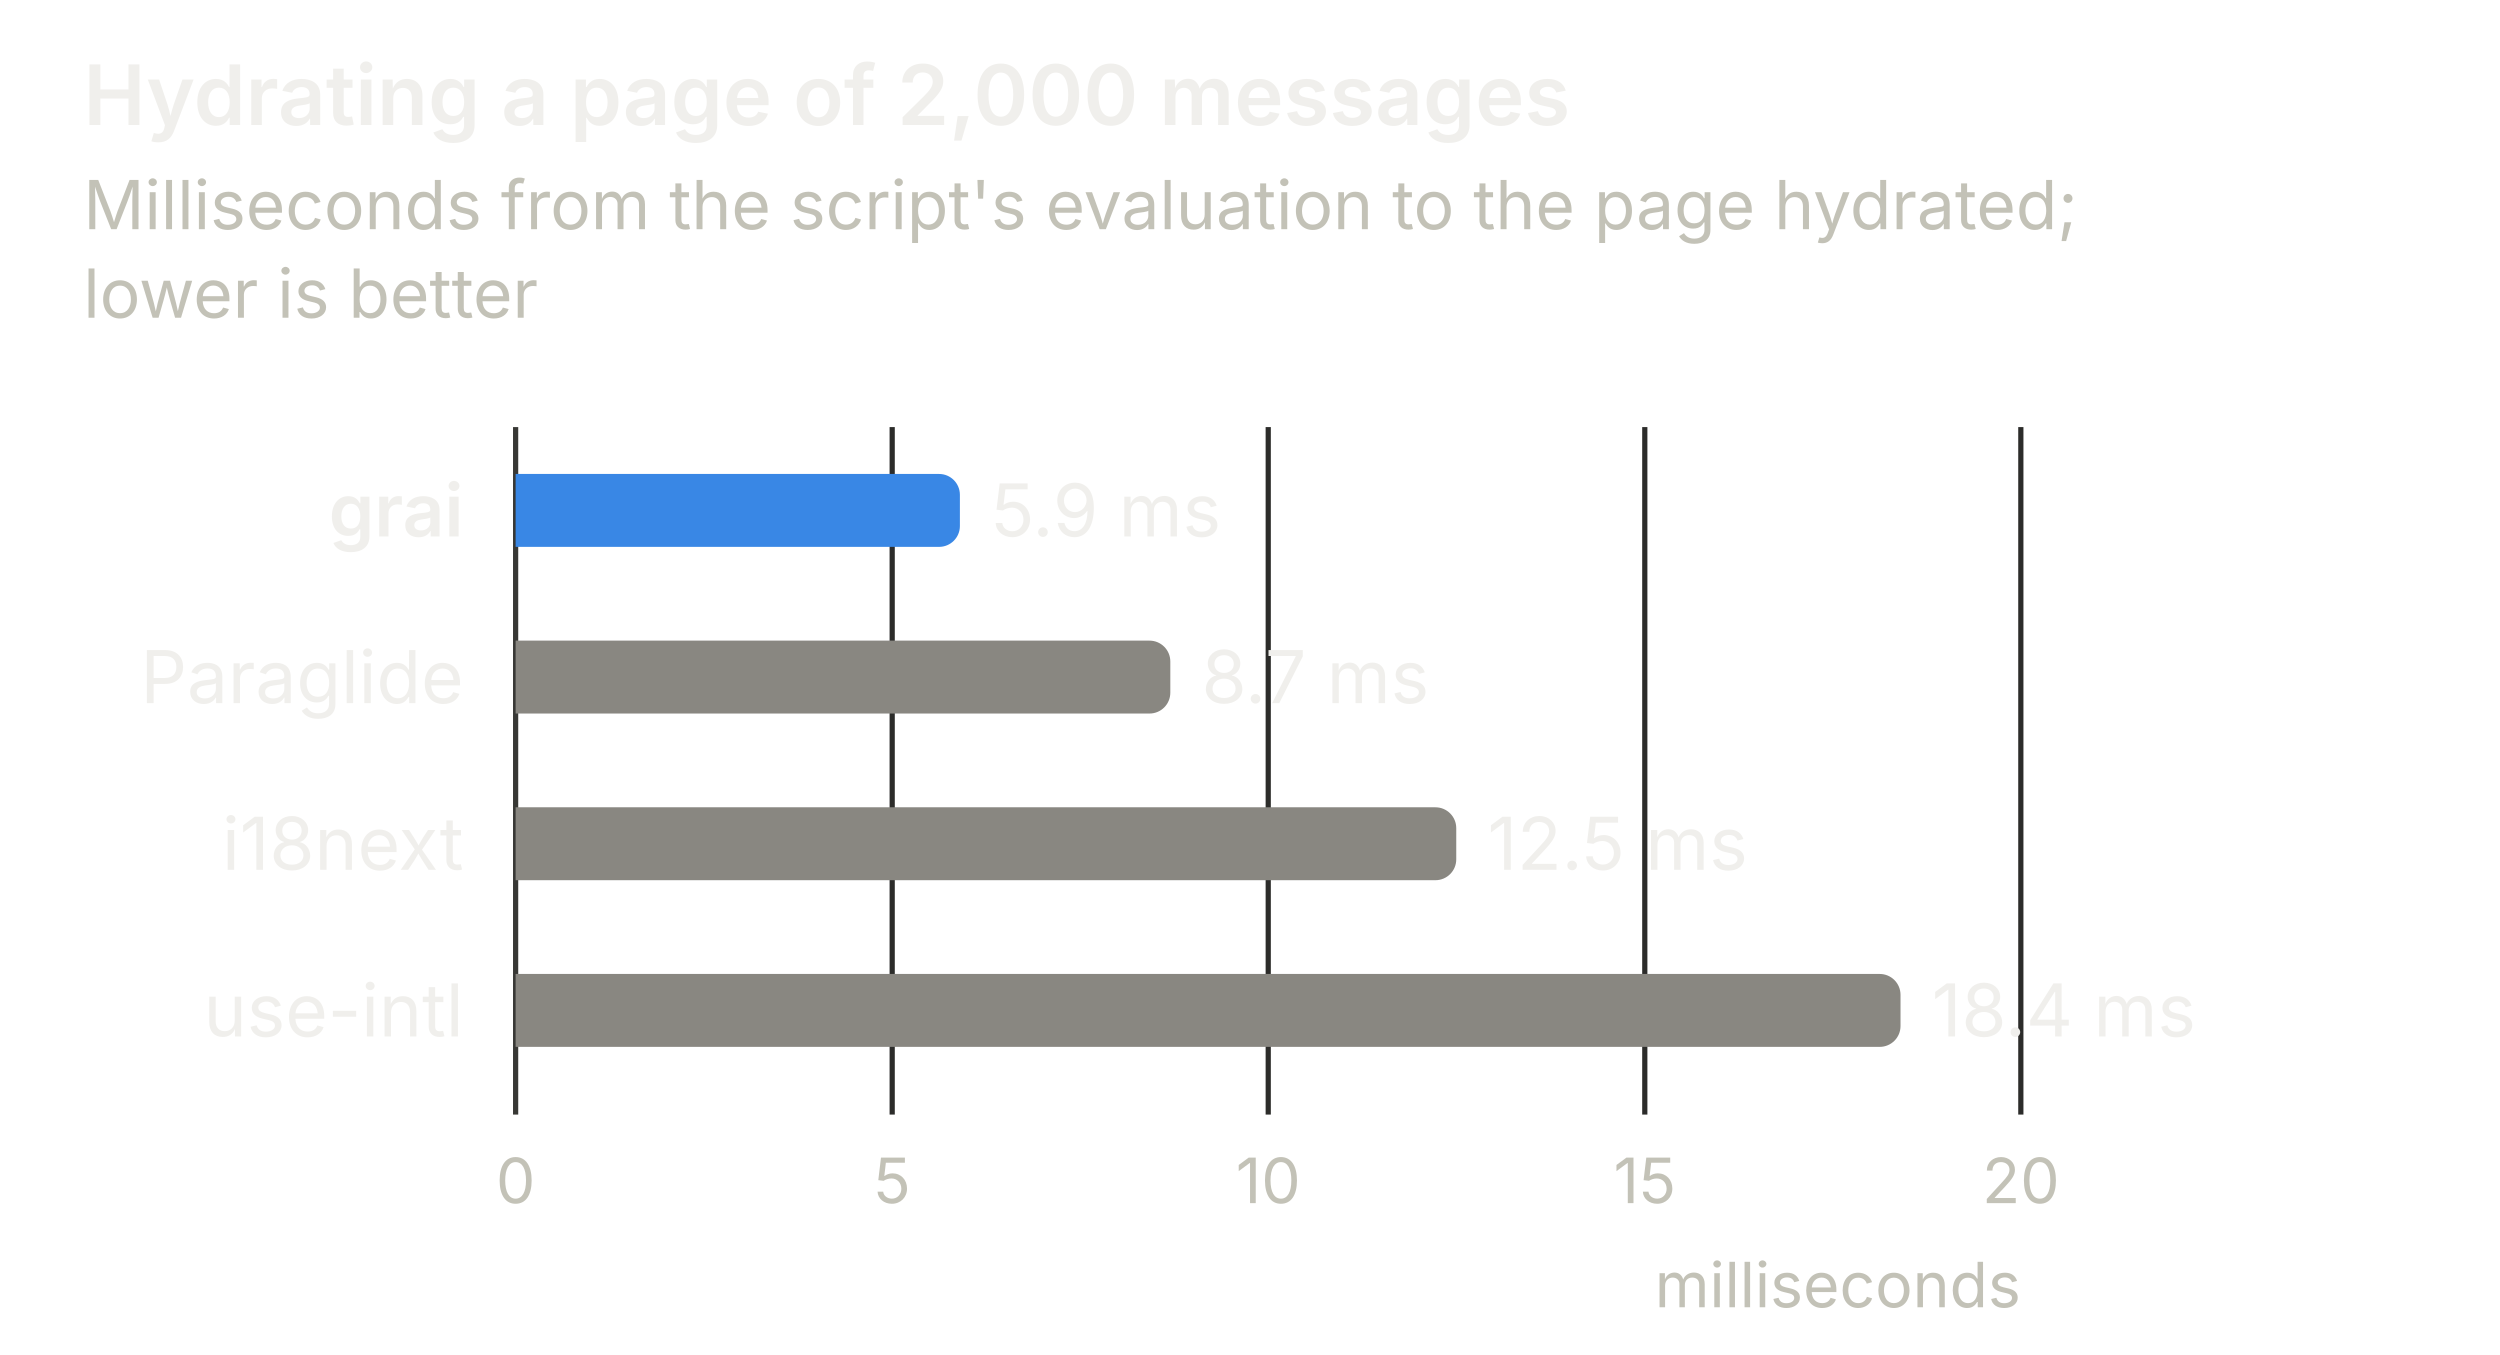
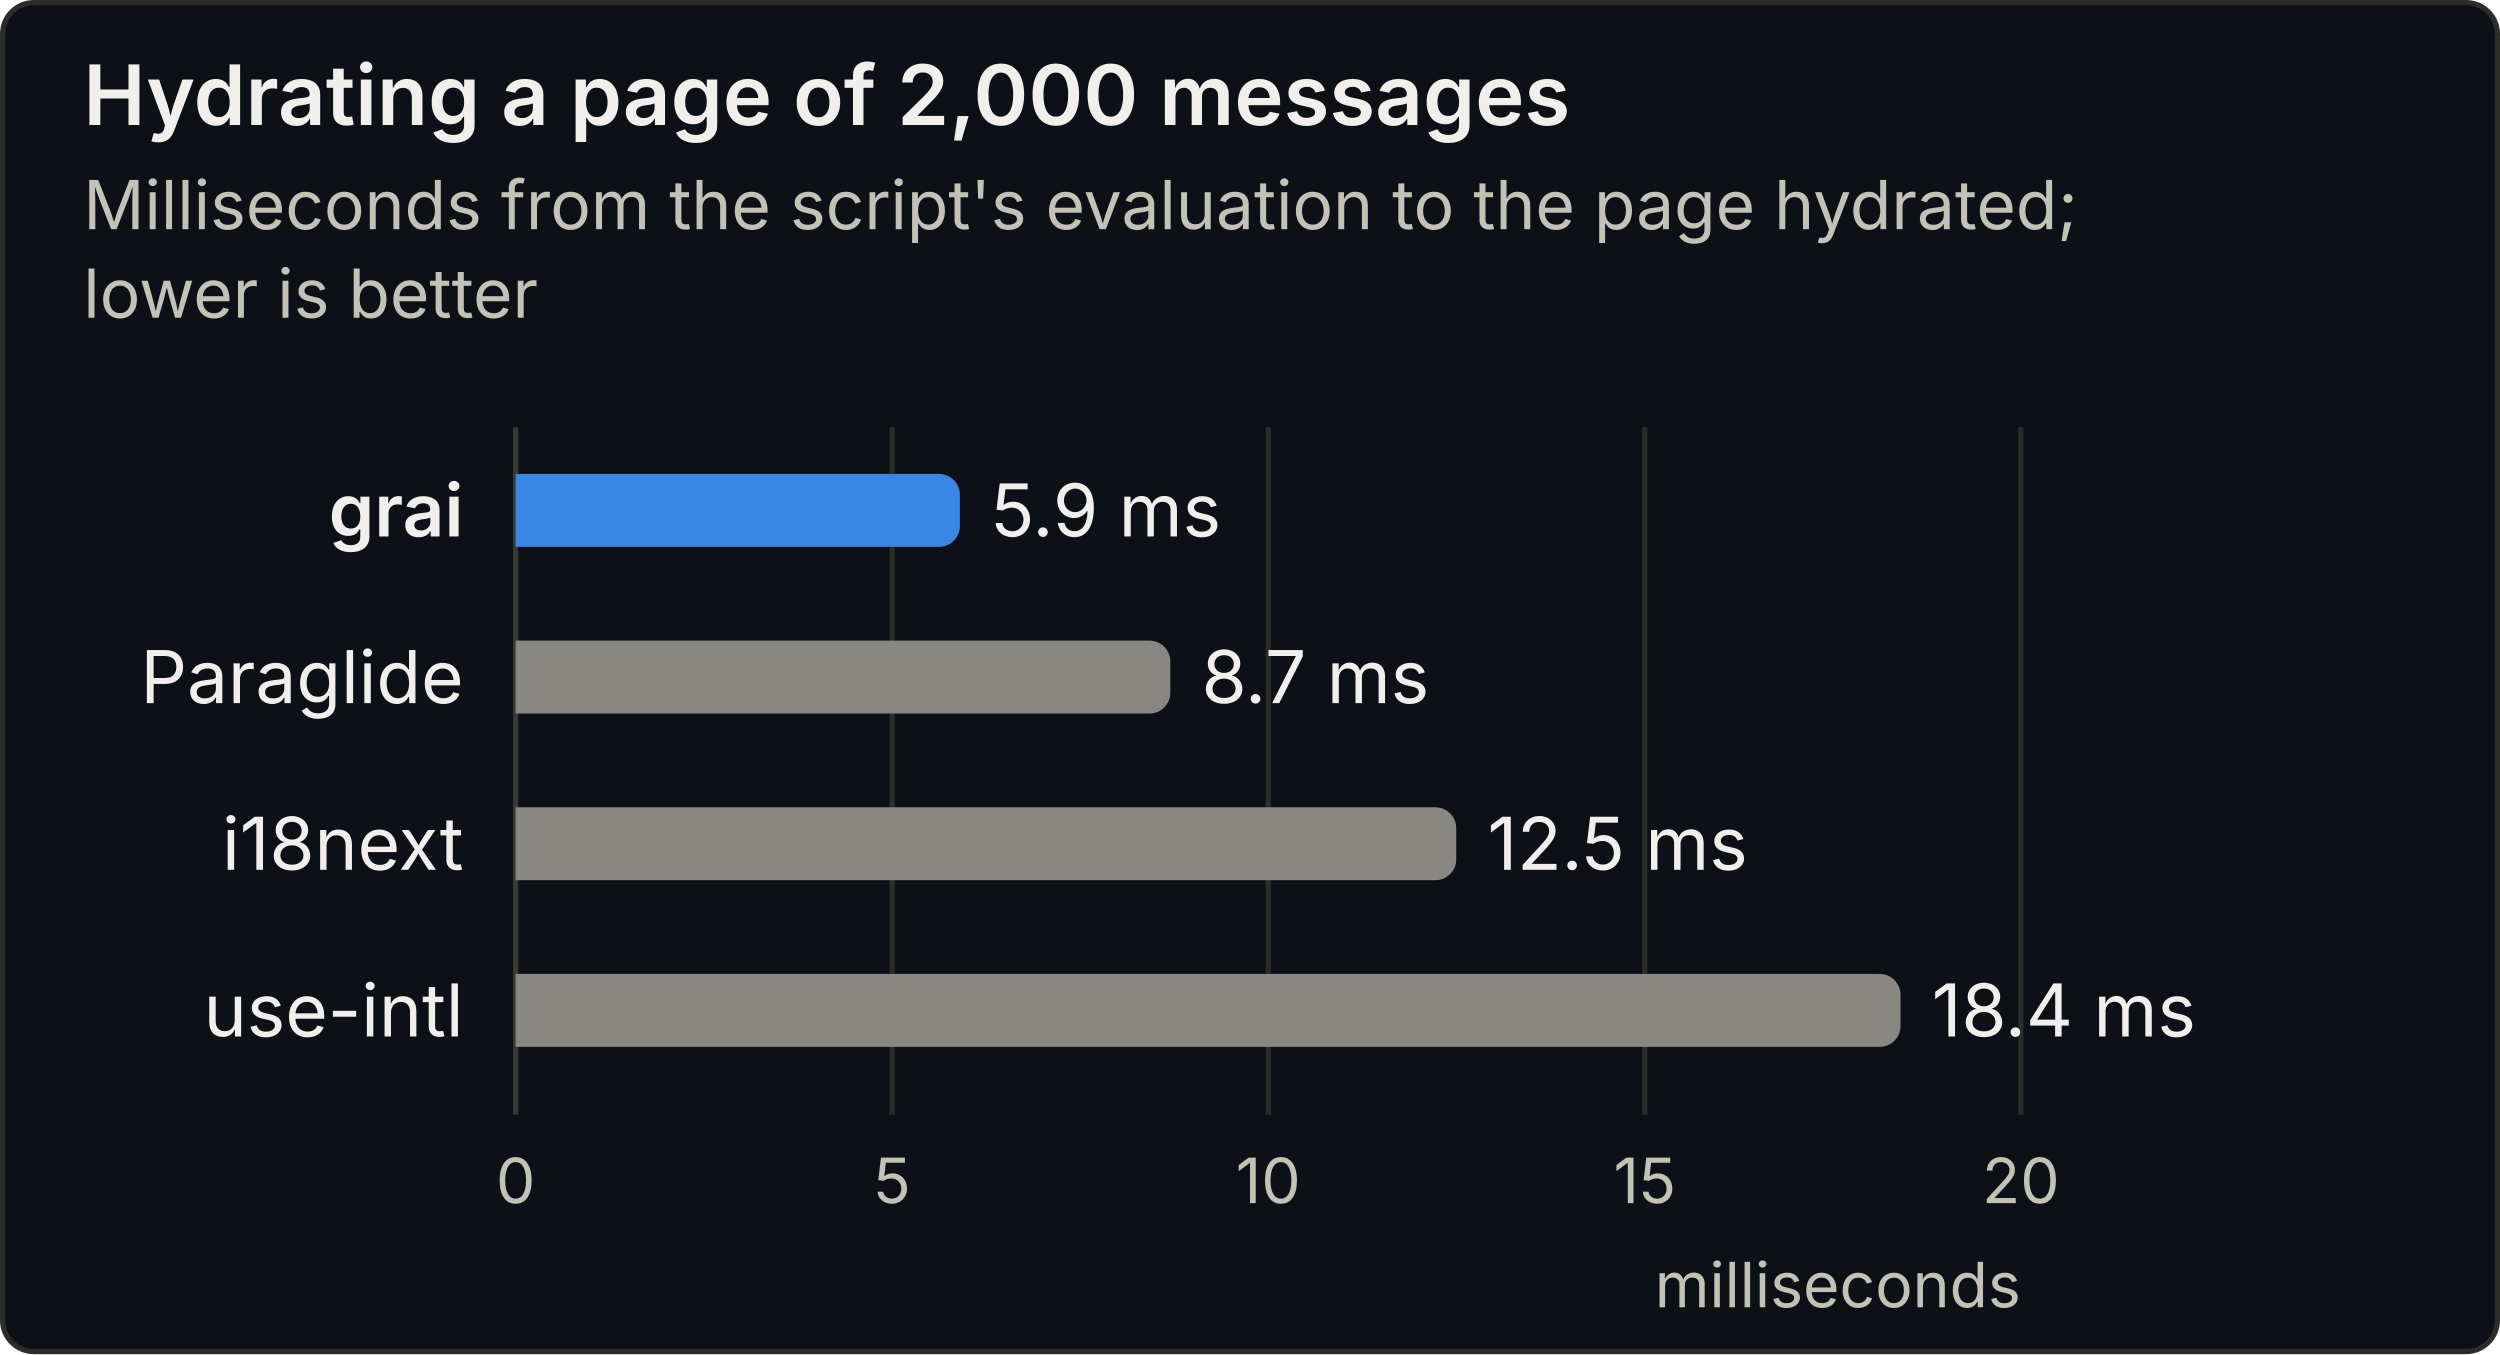
<svg xmlns="http://www.w3.org/2000/svg" viewBox="0 0 480 260" width="480" height="260" font-family="system-ui, -apple-system, 'Segoe UI', sans-serif">
+   <rect x="0.5" y="0.5" width="479" height="259" rx="6" fill="#0d1117" stroke="#2c2c2a" />
  <text x="16" y="24" font-size="16" font-weight="600" fill="#f0efec">Hydrating a page of 2,000 messages</text>
  <text x="16" y="44" font-size="13" fill="#c3c2b7">Milliseconds from the script's evaluation to the page hydrated;</text>
  <text x="16" y="61" font-size="13" fill="#c3c2b7">lower is better</text>
  <line x1="99" y1="82" x2="99" y2="214" stroke="#383835" stroke-width="1" />
  <text x="99" y="231" font-size="12" text-anchor="middle" fill="#c3c2b7" style="font-variant-numeric: tabular-nums">0</text>
  <line x1="171.3" y1="82" x2="171.3" y2="214" stroke="#2c2c2a" stroke-width="1" />
  <text x="171.3" y="231" font-size="12" text-anchor="middle" fill="#c3c2b7" style="font-variant-numeric: tabular-nums">5</text>
  <line x1="243.5" y1="82" x2="243.5" y2="214" stroke="#2c2c2a" stroke-width="1" />
  <text x="243.5" y="231" font-size="12" text-anchor="middle" fill="#c3c2b7" style="font-variant-numeric: tabular-nums">10</text>
  <line x1="315.8" y1="82" x2="315.8" y2="214" stroke="#2c2c2a" stroke-width="1" />
  <text x="315.8" y="231" font-size="12" text-anchor="middle" fill="#c3c2b7" style="font-variant-numeric: tabular-nums">15</text>
  <line x1="388" y1="82" x2="388" y2="214" stroke="#2c2c2a" stroke-width="1" />
  <text x="388" y="231" font-size="12" text-anchor="middle" fill="#c3c2b7" style="font-variant-numeric: tabular-nums">20</text>
  <text x="89" y="103" font-size="14" text-anchor="end" font-weight="600" fill="#f0efec">grai</text>
  <path d="M99,91H180.3A4,4 0 0 1 184.3,95V101A4,4 0 0 1 180.3,105H99Z" fill="#3987e5" />
  <text x="190.3" y="103" font-size="14" fill="#f0efec" style="font-variant-numeric: tabular-nums">5.9 ms</text>
  <text x="89" y="135" font-size="14" text-anchor="end" fill="#f0efec">Paraglide</text>
  <path d="M99,123H220.7A4,4 0 0 1 224.7,127V133A4,4 0 0 1 220.7,137H99Z" fill="#898781" />
  <text x="230.7" y="135" font-size="14" fill="#f0efec" style="font-variant-numeric: tabular-nums">8.7 ms</text>
  <text x="89" y="167" font-size="14" text-anchor="end" fill="#f0efec">i18next</text>
  <path d="M99,155H275.6A4,4 0 0 1 279.6,159V165A4,4 0 0 1 275.6,169H99Z" fill="#898781" />
  <text x="285.6" y="167" font-size="14" fill="#f0efec" style="font-variant-numeric: tabular-nums">12.5 ms</text>
  <text x="89" y="199" font-size="14" text-anchor="end" fill="#f0efec">use-intl</text>
  <path d="M99,187H360.9A4,4 0 0 1 364.9,191V197A4,4 0 0 1 360.9,201H99Z" fill="#898781" />
  <text x="370.9" y="199" font-size="14" fill="#f0efec" style="font-variant-numeric: tabular-nums">18.4 ms</text>
  <text x="388" y="251" font-size="12" text-anchor="end" fill="#c3c2b7">milliseconds</text>
</svg>
